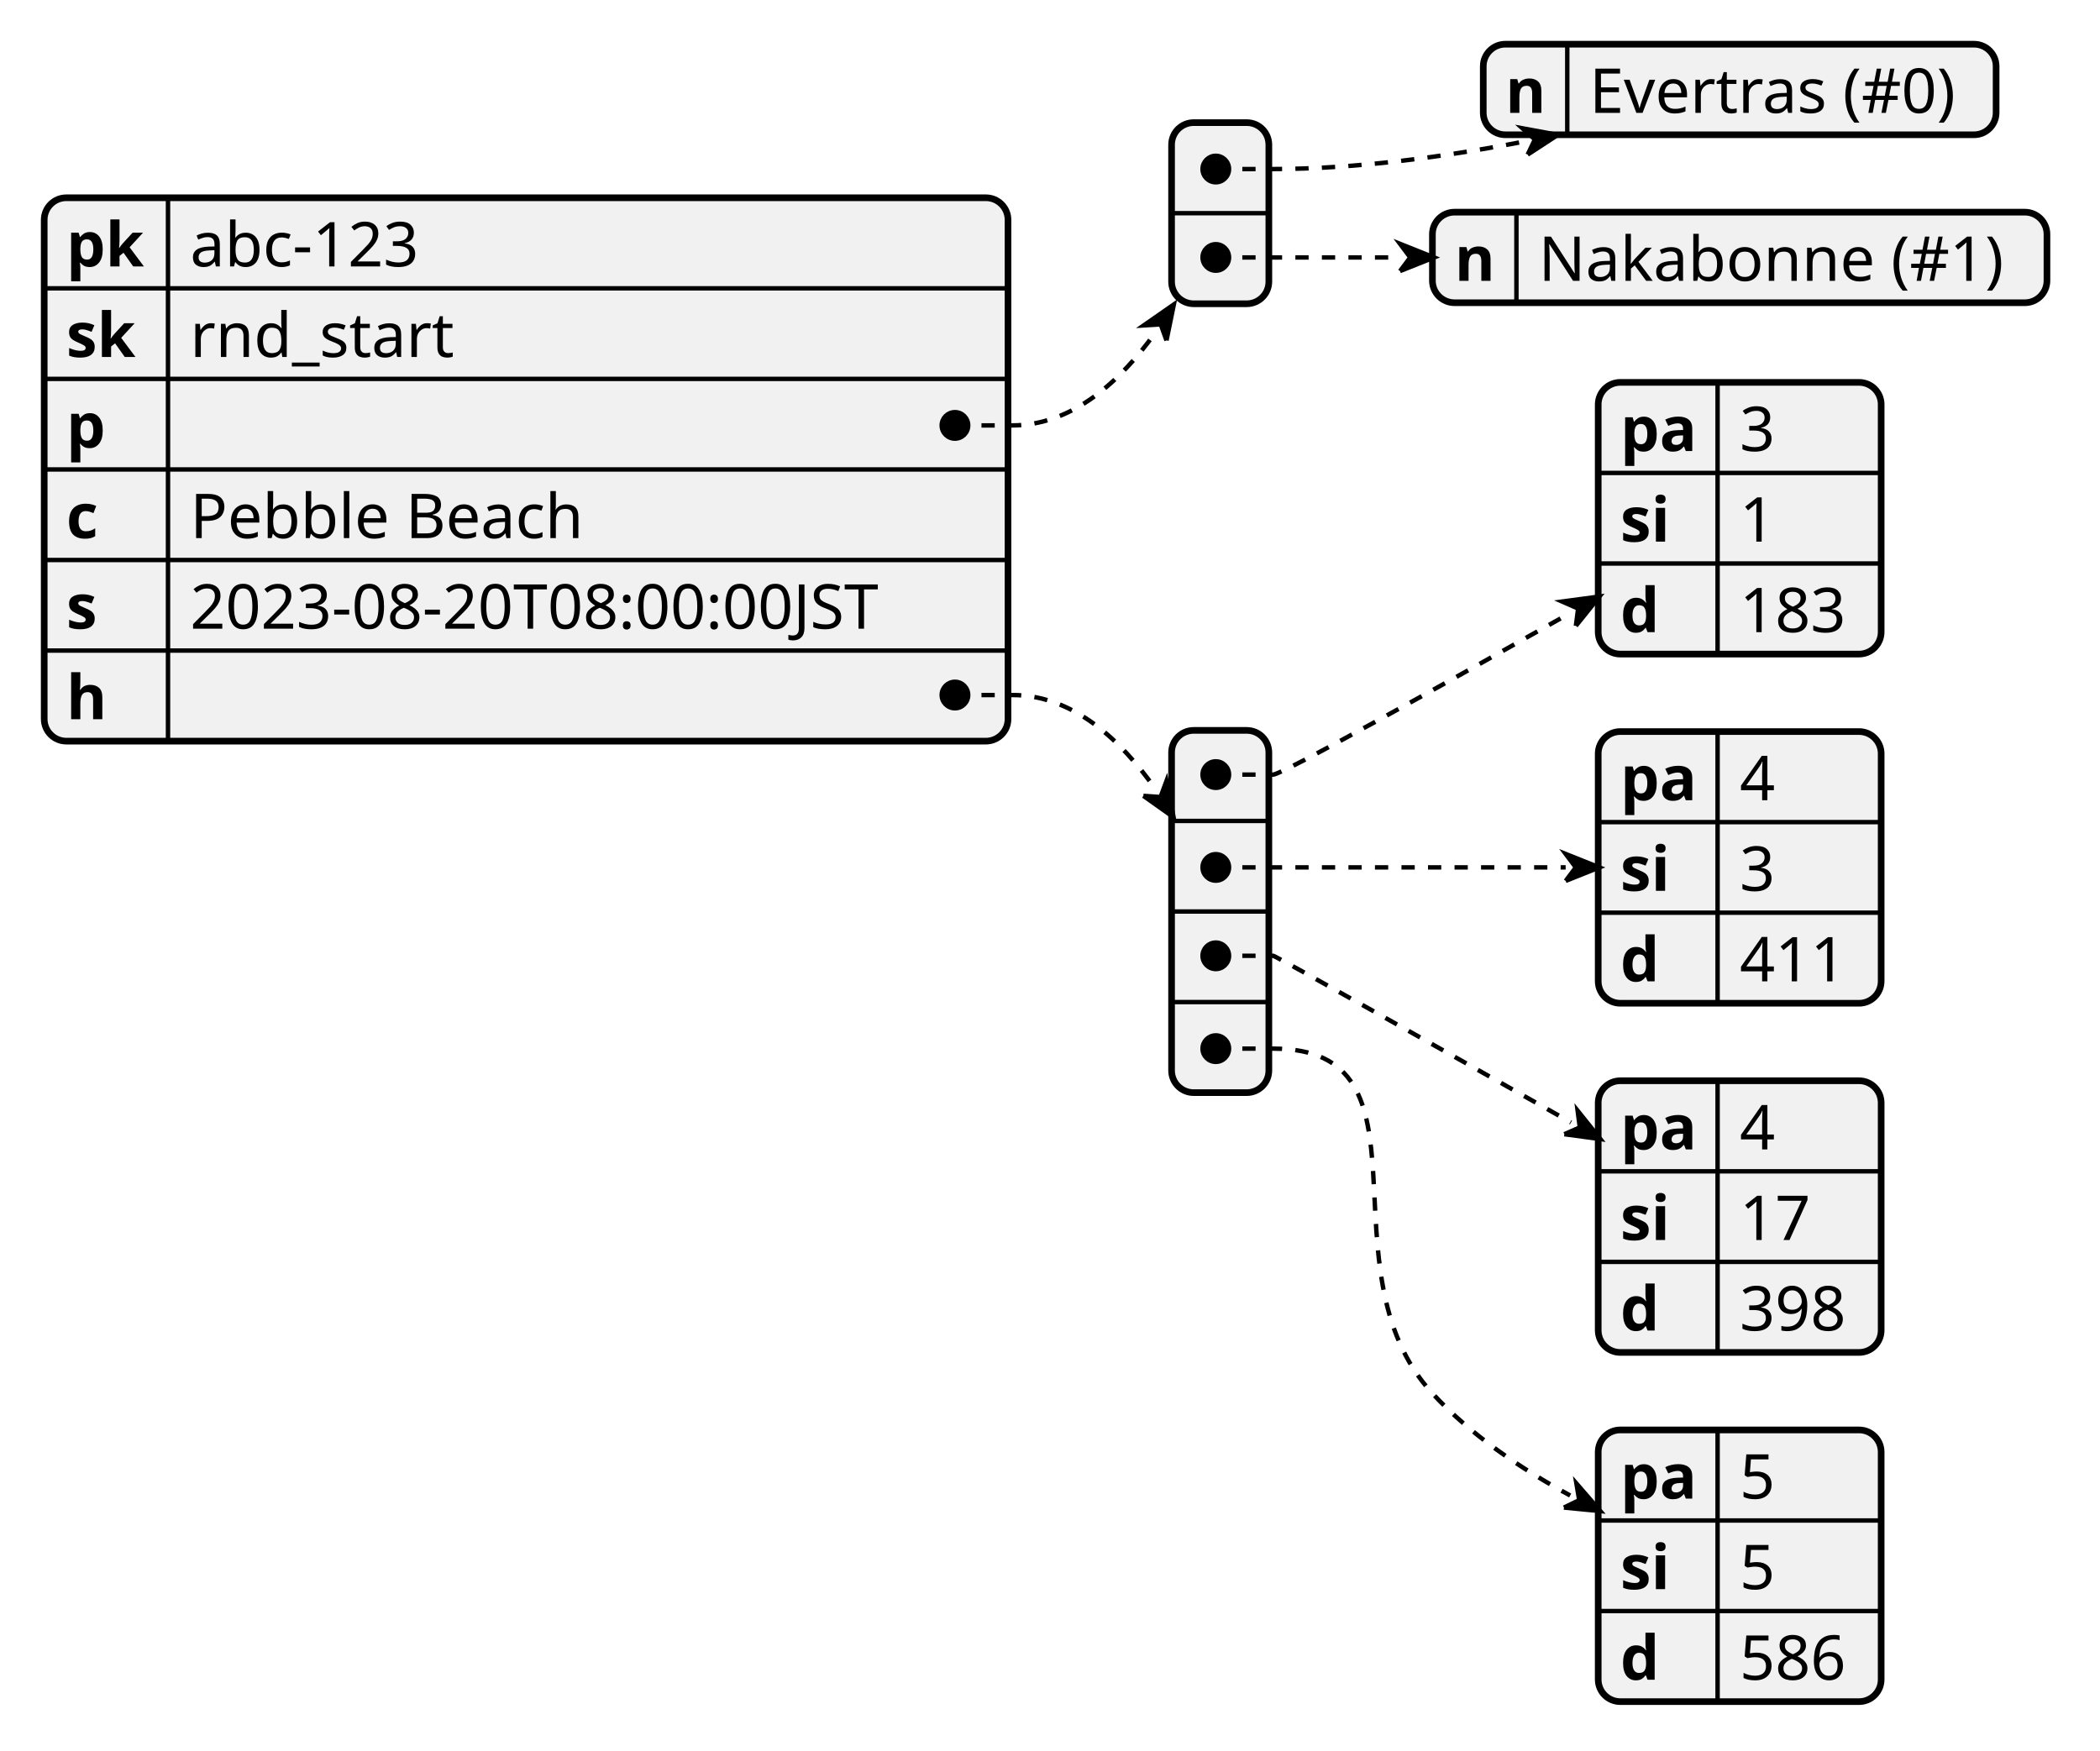
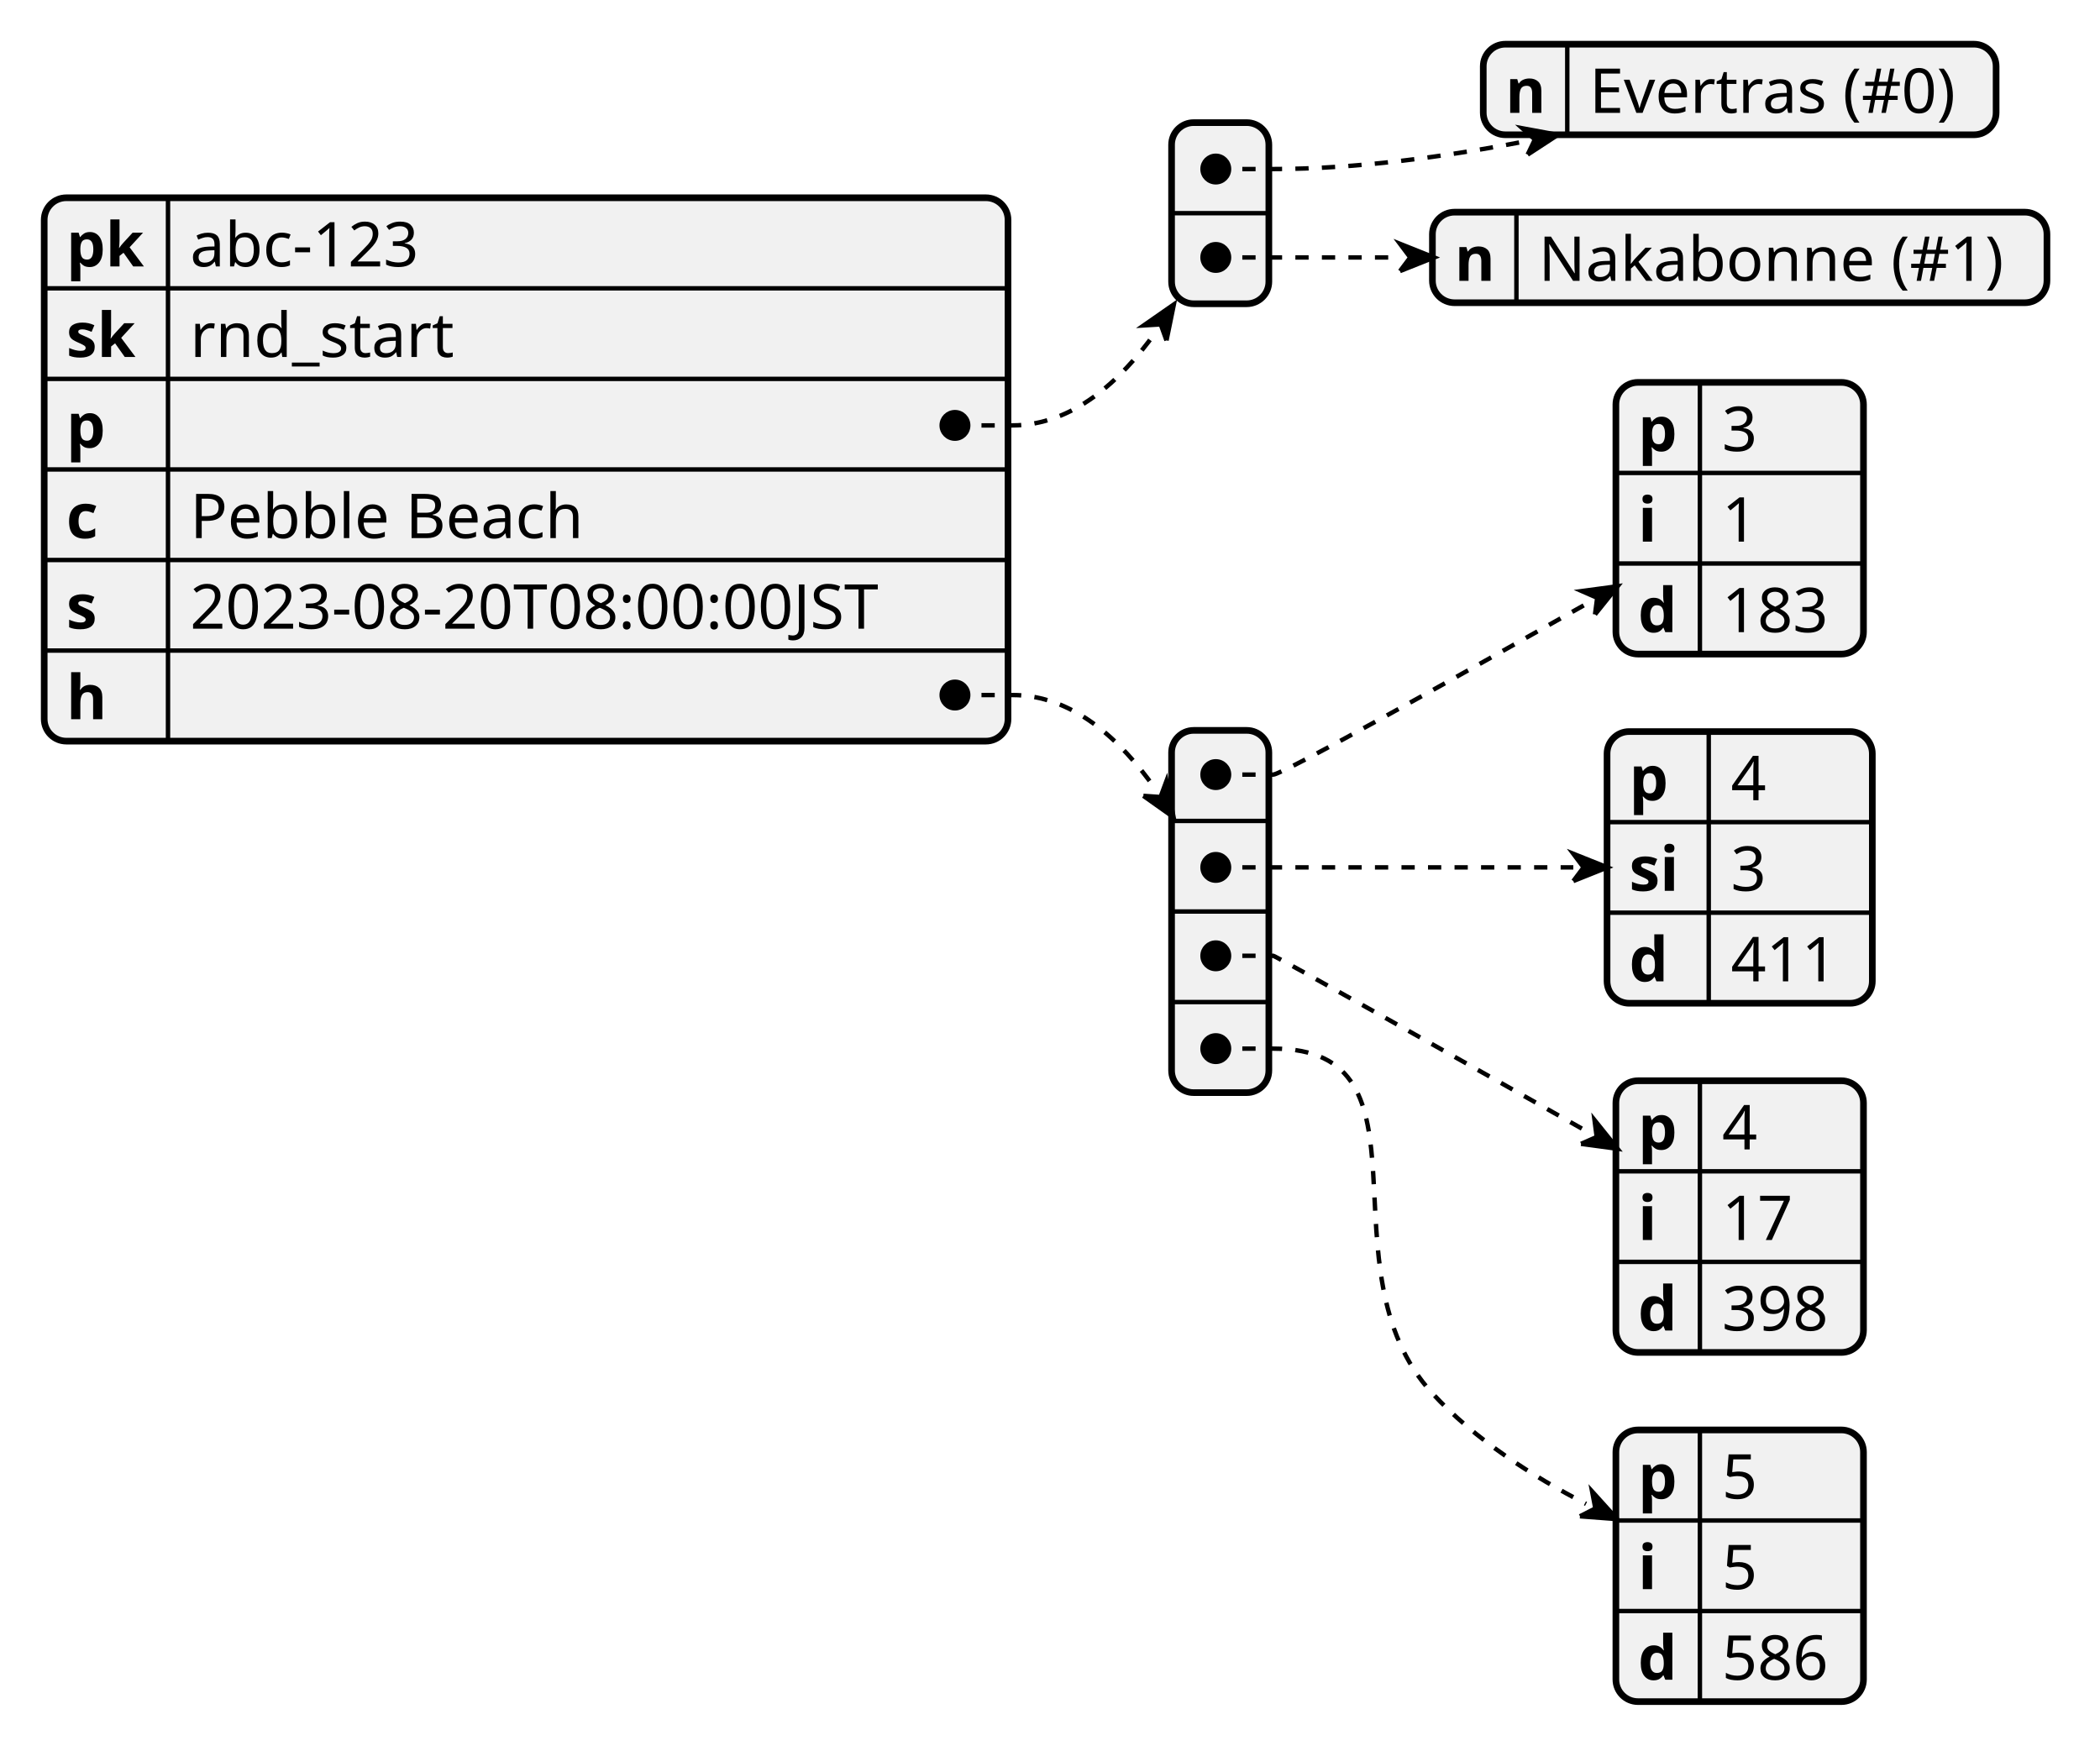
<svg xmlns="http://www.w3.org/2000/svg" contentStyleType="text/css" height="396px" preserveAspectRatio="none" style="width:475px;height:396px;background:#FFFFFF;" version="1.1" viewBox="0 0 475 396" width="475px" zoomAndPan="magnify">
  <defs />
  <g>
    <rect fill="#F1F1F1" height="122.93" rx="5" ry="5" style="stroke:#F1F1F1;stroke-width:1.5;" width="218" x="10" y="44.744" />
    <text fill="#000000" font-family="sans-serif" font-size="14" font-weight="bold" lengthAdjust="spacing" textLength="18" x="15" y="60.279">pk</text>
    <text fill="#000000" font-family="sans-serif" font-size="14" lengthAdjust="spacing" textLength="59" x="43" y="60.279">abc-123</text>
    <line style="stroke:#000000;stroke-width:1.0;" x1="38" x2="38" y1="44.744" y2="65.232" />
    <line style="stroke:#000000;stroke-width:1.0;" x1="10" x2="228" y1="65.232" y2="65.232" />
    <text fill="#000000" font-family="sans-serif" font-size="14" font-weight="bold" lengthAdjust="spacing" textLength="17" x="15" y="80.768">sk</text>
    <text fill="#000000" font-family="sans-serif" font-size="14" lengthAdjust="spacing" textLength="62" x="43" y="80.768">rnd_start</text>
    <line style="stroke:#000000;stroke-width:1.0;" x1="38" x2="38" y1="65.232" y2="85.721" />
    <line style="stroke:#000000;stroke-width:1.0;" x1="10" x2="228" y1="85.721" y2="85.721" />
    <text fill="#000000" font-family="sans-serif" font-size="14" font-weight="bold" lengthAdjust="spacing" textLength="9" x="15" y="101.256">p</text>
    <text fill="#000000" font-family="sans-serif" font-size="14" lengthAdjust="spacing" textLength="12" x="43" y="101.256">   </text>
    <line style="stroke:#000000;stroke-width:1.0;" x1="38" x2="38" y1="85.721" y2="106.209" />
    <line style="stroke:#000000;stroke-width:1.0;" x1="10" x2="228" y1="106.209" y2="106.209" />
    <text fill="#000000" font-family="sans-serif" font-size="14" font-weight="bold" lengthAdjust="spacing" textLength="7" x="15" y="121.744">c</text>
    <text fill="#000000" font-family="sans-serif" font-size="14" lengthAdjust="spacing" textLength="90" x="43" y="121.744">Pebble Beach</text>
    <line style="stroke:#000000;stroke-width:1.0;" x1="38" x2="38" y1="106.209" y2="126.697" />
    <line style="stroke:#000000;stroke-width:1.0;" x1="10" x2="228" y1="126.697" y2="126.697" />
    <text fill="#000000" font-family="sans-serif" font-size="14" font-weight="bold" lengthAdjust="spacing" textLength="8" x="15" y="142.232">s</text>
    <text fill="#000000" font-family="sans-serif" font-size="14" lengthAdjust="spacing" textLength="180" x="43" y="142.232">2023-08-20T08:00:00JST</text>
    <line style="stroke:#000000;stroke-width:1.0;" x1="38" x2="38" y1="126.697" y2="147.185" />
    <line style="stroke:#000000;stroke-width:1.0;" x1="10" x2="228" y1="147.185" y2="147.185" />
    <text fill="#000000" font-family="sans-serif" font-size="14" font-weight="bold" lengthAdjust="spacing" textLength="9" x="15" y="162.721">h</text>
    <text fill="#000000" font-family="sans-serif" font-size="14" lengthAdjust="spacing" textLength="12" x="43" y="162.721">   </text>
    <line style="stroke:#000000;stroke-width:1.0;" x1="38" x2="38" y1="147.185" y2="167.674" />
    <rect fill="none" height="122.93" rx="5" ry="5" style="stroke:#000000;stroke-width:1.5;" width="218" x="10" y="44.744" />
    <rect fill="#F1F1F1" height="40.977" rx="5" ry="5" style="stroke:#F1F1F1;stroke-width:1.5;" width="22" x="265" y="27.744" />
    <text fill="#000000" font-family="sans-serif" font-size="14" lengthAdjust="spacing" textLength="12" x="270" y="43.279">   </text>
    <line style="stroke:#000000;stroke-width:1.0;" x1="265" x2="287" y1="48.232" y2="48.232" />
    <text fill="#000000" font-family="sans-serif" font-size="14" lengthAdjust="spacing" textLength="12" x="270" y="63.768">   </text>
    <rect fill="none" height="40.977" rx="5" ry="5" style="stroke:#000000;stroke-width:1.5;" width="22" x="265" y="27.744" />
    <rect fill="#F1F1F1" height="20.488" rx="5" ry="5" style="stroke:#F1F1F1;stroke-width:1.5;" width="116" x="335.5" y="10" />
    <text fill="#000000" font-family="sans-serif" font-size="14" font-weight="bold" lengthAdjust="spacing" textLength="9" x="340.5" y="25.535">n</text>
    <text fill="#000000" font-family="sans-serif" font-size="14" lengthAdjust="spacing" textLength="87" x="359.5" y="25.535">Evertras (#0)</text>
    <line style="stroke:#000000;stroke-width:1.0;" x1="354.5" x2="354.5" y1="10" y2="30.488" />
    <rect fill="none" height="20.488" rx="5" ry="5" style="stroke:#000000;stroke-width:1.5;" width="116" x="335.5" y="10" />
    <rect fill="#F1F1F1" height="20.488" rx="5" ry="5" style="stroke:#F1F1F1;stroke-width:1.5;" width="139" x="324" y="48" />
    <text fill="#000000" font-family="sans-serif" font-size="14" font-weight="bold" lengthAdjust="spacing" textLength="9" x="329" y="63.535">n</text>
    <text fill="#000000" font-family="sans-serif" font-size="14" lengthAdjust="spacing" textLength="110" x="348" y="63.535">Nakabonne (#1)</text>
    <line style="stroke:#000000;stroke-width:1.0;" x1="343" x2="343" y1="48" y2="68.488" />
    <rect fill="none" height="20.488" rx="5" ry="5" style="stroke:#000000;stroke-width:1.5;" width="139" x="324" y="48" />
    <rect fill="#F1F1F1" height="81.953" rx="5" ry="5" style="stroke:#F1F1F1;stroke-width:1.5;" width="22" x="265" y="165.244" />
    <text fill="#000000" font-family="sans-serif" font-size="14" lengthAdjust="spacing" textLength="12" x="270" y="180.779">   </text>
    <line style="stroke:#000000;stroke-width:1.0;" x1="265" x2="287" y1="185.732" y2="185.732" />
    <text fill="#000000" font-family="sans-serif" font-size="14" lengthAdjust="spacing" textLength="12" x="270" y="201.268">   </text>
    <line style="stroke:#000000;stroke-width:1.0;" x1="265" x2="287" y1="206.221" y2="206.221" />
    <text fill="#000000" font-family="sans-serif" font-size="14" lengthAdjust="spacing" textLength="12" x="270" y="221.756">   </text>
    <line style="stroke:#000000;stroke-width:1.0;" x1="265" x2="287" y1="226.709" y2="226.709" />
    <text fill="#000000" font-family="sans-serif" font-size="14" lengthAdjust="spacing" textLength="12" x="270" y="242.244">   </text>
    <rect fill="none" height="81.953" rx="5" ry="5" style="stroke:#000000;stroke-width:1.5;" width="22" x="265" y="165.244" />
-     <rect fill="#F1F1F1" height="61.465" rx="5" ry="5" style="stroke:#F1F1F1;stroke-width:1.5;" width="64" x="361.5" y="86.512" />
-     <text fill="#000000" font-family="sans-serif" font-size="14" font-weight="bold" lengthAdjust="spacing" textLength="17" x="366.5" y="102.047">pa</text>
-     <text fill="#000000" font-family="sans-serif" font-size="14" lengthAdjust="spacing" textLength="9" x="393.5" y="102.047">3</text>
-     <line style="stroke:#000000;stroke-width:1.0;" x1="388.5" x2="388.5" y1="86.512" y2="107" />
-     <line style="stroke:#000000;stroke-width:1.0;" x1="361.5" x2="425.5" y1="107" y2="107" />
-     <text fill="#000000" font-family="sans-serif" font-size="14" font-weight="bold" lengthAdjust="spacing" textLength="13" x="366.5" y="122.535">si</text>
-     <text fill="#000000" font-family="sans-serif" font-size="14" lengthAdjust="spacing" textLength="9" x="393.5" y="122.535">1</text>
-     <line style="stroke:#000000;stroke-width:1.0;" x1="388.5" x2="388.5" y1="107" y2="127.488" />
-     <line style="stroke:#000000;stroke-width:1.0;" x1="361.5" x2="425.5" y1="127.488" y2="127.488" />
-     <text fill="#000000" font-family="sans-serif" font-size="14" font-weight="bold" lengthAdjust="spacing" textLength="9" x="366.5" y="143.023">d</text>
-     <text fill="#000000" font-family="sans-serif" font-size="14" lengthAdjust="spacing" textLength="27" x="393.5" y="143.023">183</text>
-     <line style="stroke:#000000;stroke-width:1.0;" x1="388.5" x2="388.5" y1="127.488" y2="147.977" />
-     <rect fill="none" height="61.465" rx="5" ry="5" style="stroke:#000000;stroke-width:1.5;" width="64" x="361.5" y="86.512" />
-     <rect fill="#F1F1F1" height="61.465" rx="5" ry="5" style="stroke:#F1F1F1;stroke-width:1.5;" width="64" x="361.5" y="165.512" />
-     <text fill="#000000" font-family="sans-serif" font-size="14" font-weight="bold" lengthAdjust="spacing" textLength="17" x="366.5" y="181.047">pa</text>
-     <text fill="#000000" font-family="sans-serif" font-size="14" lengthAdjust="spacing" textLength="9" x="393.5" y="181.047">4</text>
-     <line style="stroke:#000000;stroke-width:1.0;" x1="388.5" x2="388.5" y1="165.512" y2="186" />
-     <line style="stroke:#000000;stroke-width:1.0;" x1="361.5" x2="425.5" y1="186" y2="186" />
-     <text fill="#000000" font-family="sans-serif" font-size="14" font-weight="bold" lengthAdjust="spacing" textLength="13" x="366.5" y="201.535">si</text>
-     <text fill="#000000" font-family="sans-serif" font-size="14" lengthAdjust="spacing" textLength="9" x="393.5" y="201.535">3</text>
-     <line style="stroke:#000000;stroke-width:1.0;" x1="388.5" x2="388.5" y1="186" y2="206.488" />
-     <line style="stroke:#000000;stroke-width:1.0;" x1="361.5" x2="425.5" y1="206.488" y2="206.488" />
-     <text fill="#000000" font-family="sans-serif" font-size="14" font-weight="bold" lengthAdjust="spacing" textLength="9" x="366.5" y="222.023">d</text>
-     <text fill="#000000" font-family="sans-serif" font-size="14" lengthAdjust="spacing" textLength="27" x="393.5" y="222.023">411</text>
-     <line style="stroke:#000000;stroke-width:1.0;" x1="388.5" x2="388.5" y1="206.488" y2="226.977" />
-     <rect fill="none" height="61.465" rx="5" ry="5" style="stroke:#000000;stroke-width:1.5;" width="64" x="361.5" y="165.512" />
-     <rect fill="#F1F1F1" height="61.465" rx="5" ry="5" style="stroke:#F1F1F1;stroke-width:1.5;" width="64" x="361.5" y="244.512" />
-     <text fill="#000000" font-family="sans-serif" font-size="14" font-weight="bold" lengthAdjust="spacing" textLength="17" x="366.5" y="260.047">pa</text>
-     <text fill="#000000" font-family="sans-serif" font-size="14" lengthAdjust="spacing" textLength="9" x="393.5" y="260.047">4</text>
-     <line style="stroke:#000000;stroke-width:1.0;" x1="388.5" x2="388.5" y1="244.512" y2="265" />
-     <line style="stroke:#000000;stroke-width:1.0;" x1="361.5" x2="425.5" y1="265" y2="265" />
-     <text fill="#000000" font-family="sans-serif" font-size="14" font-weight="bold" lengthAdjust="spacing" textLength="13" x="366.5" y="280.535">si</text>
-     <text fill="#000000" font-family="sans-serif" font-size="14" lengthAdjust="spacing" textLength="18" x="393.5" y="280.535">17</text>
-     <line style="stroke:#000000;stroke-width:1.0;" x1="388.5" x2="388.5" y1="265" y2="285.488" />
-     <line style="stroke:#000000;stroke-width:1.0;" x1="361.5" x2="425.5" y1="285.488" y2="285.488" />
-     <text fill="#000000" font-family="sans-serif" font-size="14" font-weight="bold" lengthAdjust="spacing" textLength="9" x="366.5" y="301.023">d</text>
-     <text fill="#000000" font-family="sans-serif" font-size="14" lengthAdjust="spacing" textLength="27" x="393.5" y="301.023">398</text>
-     <line style="stroke:#000000;stroke-width:1.0;" x1="388.5" x2="388.5" y1="285.488" y2="305.977" />
-     <rect fill="none" height="61.465" rx="5" ry="5" style="stroke:#000000;stroke-width:1.5;" width="64" x="361.5" y="244.512" />
-     <rect fill="#F1F1F1" height="61.465" rx="5" ry="5" style="stroke:#F1F1F1;stroke-width:1.5;" width="64" x="361.5" y="323.512" />
-     <text fill="#000000" font-family="sans-serif" font-size="14" font-weight="bold" lengthAdjust="spacing" textLength="17" x="366.5" y="339.047">pa</text>
-     <text fill="#000000" font-family="sans-serif" font-size="14" lengthAdjust="spacing" textLength="9" x="393.5" y="339.047">5</text>
-     <line style="stroke:#000000;stroke-width:1.0;" x1="388.5" x2="388.5" y1="323.512" y2="344" />
-     <line style="stroke:#000000;stroke-width:1.0;" x1="361.5" x2="425.5" y1="344" y2="344" />
-     <text fill="#000000" font-family="sans-serif" font-size="14" font-weight="bold" lengthAdjust="spacing" textLength="13" x="366.5" y="359.535">si</text>
-     <text fill="#000000" font-family="sans-serif" font-size="14" lengthAdjust="spacing" textLength="9" x="393.5" y="359.535">5</text>
-     <line style="stroke:#000000;stroke-width:1.0;" x1="388.5" x2="388.5" y1="344" y2="364.488" />
-     <line style="stroke:#000000;stroke-width:1.0;" x1="361.5" x2="425.5" y1="364.488" y2="364.488" />
-     <text fill="#000000" font-family="sans-serif" font-size="14" font-weight="bold" lengthAdjust="spacing" textLength="9" x="366.5" y="380.023">d</text>
-     <text fill="#000000" font-family="sans-serif" font-size="14" lengthAdjust="spacing" textLength="27" x="393.5" y="380.023">586</text>
-     <line style="stroke:#000000;stroke-width:1.0;" x1="388.5" x2="388.5" y1="364.488" y2="384.977" />
-     <rect fill="none" height="61.465" rx="5" ry="5" style="stroke:#000000;stroke-width:1.5;" width="64" x="361.5" y="323.512" />
+     <rect fill="#F1F1F1" height="61.465" rx="5" ry="5" style="stroke:#F1F1F1;stroke-width:1.5;" width="56" x="365.5" y="86.512" />
+     <text fill="#000000" font-family="sans-serif" font-size="14" font-weight="bold" lengthAdjust="spacing" textLength="9" x="370.5" y="102.047">p</text>
+     <text fill="#000000" font-family="sans-serif" font-size="14" lengthAdjust="spacing" textLength="9" x="389.5" y="102.047">3</text>
+     <line style="stroke:#000000;stroke-width:1.0;" x1="384.5" x2="384.5" y1="86.512" y2="107" />
+     <line style="stroke:#000000;stroke-width:1.0;" x1="365.5" x2="421.5" y1="107" y2="107" />
+     <text fill="#000000" font-family="sans-serif" font-size="14" font-weight="bold" lengthAdjust="spacing" textLength="5" x="370.5" y="122.535">i</text>
+     <text fill="#000000" font-family="sans-serif" font-size="14" lengthAdjust="spacing" textLength="9" x="389.5" y="122.535">1</text>
+     <line style="stroke:#000000;stroke-width:1.0;" x1="384.5" x2="384.5" y1="107" y2="127.488" />
+     <line style="stroke:#000000;stroke-width:1.0;" x1="365.5" x2="421.5" y1="127.488" y2="127.488" />
+     <text fill="#000000" font-family="sans-serif" font-size="14" font-weight="bold" lengthAdjust="spacing" textLength="9" x="370.5" y="143.023">d</text>
+     <text fill="#000000" font-family="sans-serif" font-size="14" lengthAdjust="spacing" textLength="27" x="389.5" y="143.023">183</text>
+     <line style="stroke:#000000;stroke-width:1.0;" x1="384.5" x2="384.5" y1="127.488" y2="147.977" />
+     <rect fill="none" height="61.465" rx="5" ry="5" style="stroke:#000000;stroke-width:1.5;" width="56" x="365.5" y="86.512" />
+     <rect fill="#F1F1F1" height="61.465" rx="5" ry="5" style="stroke:#F1F1F1;stroke-width:1.5;" width="60" x="363.5" y="165.512" />
+     <text fill="#000000" font-family="sans-serif" font-size="14" font-weight="bold" lengthAdjust="spacing" textLength="9" x="368.5" y="181.047">p</text>
+     <text fill="#000000" font-family="sans-serif" font-size="14" lengthAdjust="spacing" textLength="9" x="391.5" y="181.047">4</text>
+     <line style="stroke:#000000;stroke-width:1.0;" x1="386.5" x2="386.5" y1="165.512" y2="186" />
+     <line style="stroke:#000000;stroke-width:1.0;" x1="363.5" x2="423.5" y1="186" y2="186" />
+     <text fill="#000000" font-family="sans-serif" font-size="14" font-weight="bold" lengthAdjust="spacing" textLength="13" x="368.5" y="201.535">si</text>
+     <text fill="#000000" font-family="sans-serif" font-size="14" lengthAdjust="spacing" textLength="9" x="391.5" y="201.535">3</text>
+     <line style="stroke:#000000;stroke-width:1.0;" x1="386.5" x2="386.5" y1="186" y2="206.488" />
+     <line style="stroke:#000000;stroke-width:1.0;" x1="363.5" x2="423.5" y1="206.488" y2="206.488" />
+     <text fill="#000000" font-family="sans-serif" font-size="14" font-weight="bold" lengthAdjust="spacing" textLength="9" x="368.5" y="222.023">d</text>
+     <text fill="#000000" font-family="sans-serif" font-size="14" lengthAdjust="spacing" textLength="27" x="391.5" y="222.023">411</text>
+     <line style="stroke:#000000;stroke-width:1.0;" x1="386.5" x2="386.5" y1="206.488" y2="226.977" />
+     <rect fill="none" height="61.465" rx="5" ry="5" style="stroke:#000000;stroke-width:1.5;" width="60" x="363.5" y="165.512" />
+     <rect fill="#F1F1F1" height="61.465" rx="5" ry="5" style="stroke:#F1F1F1;stroke-width:1.5;" width="56" x="365.5" y="244.512" />
+     <text fill="#000000" font-family="sans-serif" font-size="14" font-weight="bold" lengthAdjust="spacing" textLength="9" x="370.5" y="260.047">p</text>
+     <text fill="#000000" font-family="sans-serif" font-size="14" lengthAdjust="spacing" textLength="9" x="389.5" y="260.047">4</text>
+     <line style="stroke:#000000;stroke-width:1.0;" x1="384.5" x2="384.5" y1="244.512" y2="265" />
+     <line style="stroke:#000000;stroke-width:1.0;" x1="365.5" x2="421.5" y1="265" y2="265" />
+     <text fill="#000000" font-family="sans-serif" font-size="14" font-weight="bold" lengthAdjust="spacing" textLength="5" x="370.5" y="280.535">i</text>
+     <text fill="#000000" font-family="sans-serif" font-size="14" lengthAdjust="spacing" textLength="18" x="389.5" y="280.535">17</text>
+     <line style="stroke:#000000;stroke-width:1.0;" x1="384.5" x2="384.5" y1="265" y2="285.488" />
+     <line style="stroke:#000000;stroke-width:1.0;" x1="365.5" x2="421.5" y1="285.488" y2="285.488" />
+     <text fill="#000000" font-family="sans-serif" font-size="14" font-weight="bold" lengthAdjust="spacing" textLength="9" x="370.5" y="301.023">d</text>
+     <text fill="#000000" font-family="sans-serif" font-size="14" lengthAdjust="spacing" textLength="27" x="389.5" y="301.023">398</text>
+     <line style="stroke:#000000;stroke-width:1.0;" x1="384.5" x2="384.5" y1="285.488" y2="305.977" />
+     <rect fill="none" height="61.465" rx="5" ry="5" style="stroke:#000000;stroke-width:1.5;" width="56" x="365.5" y="244.512" />
+     <rect fill="#F1F1F1" height="61.465" rx="5" ry="5" style="stroke:#F1F1F1;stroke-width:1.5;" width="56" x="365.5" y="323.512" />
+     <text fill="#000000" font-family="sans-serif" font-size="14" font-weight="bold" lengthAdjust="spacing" textLength="9" x="370.5" y="339.047">p</text>
+     <text fill="#000000" font-family="sans-serif" font-size="14" lengthAdjust="spacing" textLength="9" x="389.5" y="339.047">5</text>
+     <line style="stroke:#000000;stroke-width:1.0;" x1="384.5" x2="384.5" y1="323.512" y2="344" />
+     <line style="stroke:#000000;stroke-width:1.0;" x1="365.5" x2="421.5" y1="344" y2="344" />
+     <text fill="#000000" font-family="sans-serif" font-size="14" font-weight="bold" lengthAdjust="spacing" textLength="5" x="370.5" y="359.535">i</text>
+     <text fill="#000000" font-family="sans-serif" font-size="14" lengthAdjust="spacing" textLength="9" x="389.5" y="359.535">5</text>
+     <line style="stroke:#000000;stroke-width:1.0;" x1="384.5" x2="384.5" y1="344" y2="364.488" />
+     <line style="stroke:#000000;stroke-width:1.0;" x1="365.5" x2="421.5" y1="364.488" y2="364.488" />
+     <text fill="#000000" font-family="sans-serif" font-size="14" font-weight="bold" lengthAdjust="spacing" textLength="9" x="370.5" y="380.023">d</text>
+     <text fill="#000000" font-family="sans-serif" font-size="14" lengthAdjust="spacing" textLength="27" x="389.5" y="380.023">586</text>
+     <line style="stroke:#000000;stroke-width:1.0;" x1="384.5" x2="384.5" y1="364.488" y2="384.977" />
+     <rect fill="none" height="61.465" rx="5" ry="5" style="stroke:#000000;stroke-width:1.5;" width="56" x="365.5" y="323.512" />
    <path d="M275,38.244 L288,38.244 C306.772,38.244 327.165,35.414 344.942,31.999 " fill="none" style="stroke:#000000;stroke-width:1.0;stroke-dasharray:3.0,3.0;" />
    <path d="M345.539,34.978 L347.176,31.551 L344.345,29.021 L352.388,30.506 L345.539,34.978 " fill="#000000" style="stroke:#000000;stroke-width:1.0;" />
    <ellipse cx="275" cy="38.244" fill="#000000" rx="3" ry="3" style="stroke:#000000;stroke-width:1.0;" />
    <path d="M275,58.244 L288,58.244 C297.278,58.244 307.016,58.244 316.666,58.244 " fill="none" style="stroke:#000000;stroke-width:1.0;stroke-dasharray:3.0,3.0;" />
    <path d="M316.666,61.328 L318.979,58.244 L316.666,55.16 L324.376,58.244 L316.666,61.328 " fill="#000000" style="stroke:#000000;stroke-width:1.0;" />
    <ellipse cx="275" cy="58.244" fill="#000000" rx="3" ry="3" style="stroke:#000000;stroke-width:1.0;" />
    <path d="M216,96.244 L229,96.244 C242.578,96.244 253.46,86.213 261.273,75.322 " fill="none" style="stroke:#000000;stroke-width:1.0;stroke-dasharray:3.0,3.0;" />
    <path d="M263.85,77.019 L262.546,73.389 L258.696,73.624 L265.515,68.879 L263.85,77.019 " fill="#000000" style="stroke:#000000;stroke-width:1.0;" />
    <ellipse cx="216" cy="96.244" fill="#000000" rx="3" ry="3" style="stroke:#000000;stroke-width:1.0;" />
-     <path d="M275,175.244 L288,175.244 C289.952,175.244 325.654,155.338 354.892,138.849 " fill="none" style="stroke:#000000;stroke-width:1.0;stroke-dasharray:3.0,3.0;" />
-     <path d="M356.447,141.603 L356.958,137.683 L353.337,136.094 L361.779,134.961 L356.447,141.603 " fill="#000000" style="stroke:#000000;stroke-width:1.0;" />
+     <path d="M275,175.244 L288,175.244 C290.051,175.244 329.362,153.268 359.285,136.37 " fill="none" style="stroke:#000000;stroke-width:1.0;stroke-dasharray:3.0,3.0;" />
+     <path d="M360.779,139.013 L361.268,135.249 L357.791,133.727 L365.893,132.635 L360.779,139.013 " fill="#000000" style="stroke:#000000;stroke-width:1.0;" />
    <ellipse cx="275" cy="175.244" fill="#000000" rx="3" ry="3" style="stroke:#000000;stroke-width:1.0;" />
-     <path d="M275,196.244 L288,196.244 C309.886,196.244 334.339,196.244 354.137,196.244 " fill="none" style="stroke:#000000;stroke-width:1.0;stroke-dasharray:3.0,3.0;" />
-     <path d="M354.137,199.293 L356.423,196.244 L354.137,193.196 L361.758,196.244 L354.137,199.293 " fill="#000000" style="stroke:#000000;stroke-width:1.0;" />
+     <path d="M275,196.244 L288,196.244 C310.53,196.244 335.779,196.244 355.871,196.244 " fill="none" style="stroke:#000000;stroke-width:1.0;stroke-dasharray:3.0,3.0;" />
+     <path d="M355.871,199.328 L358.184,196.244 L355.871,193.16 L363.581,196.244 L355.871,199.328 " fill="#000000" style="stroke:#000000;stroke-width:1.0;" />
    <ellipse cx="275" cy="196.244" fill="#000000" rx="3" ry="3" style="stroke:#000000;stroke-width:1.0;" />
-     <path d="M275,216.244 L288,216.244 C288.497,216.244 325.422,237.045 355.341,253.945 " fill="none" style="stroke:#000000;stroke-width:1.0;stroke-dasharray:3.0,3.0;" />
-     <path d="M353.838,256.605 L357.336,255.072 L356.844,251.285 L361.99,257.702 L353.838,256.605 " fill="#000000" style="stroke:#000000;stroke-width:1.0;" />
+     <path d="M275,216.244 L288,216.244 C288.518,216.244 328.651,238.864 359.142,256.092 " fill="none" style="stroke:#000000;stroke-width:1.0;stroke-dasharray:3.0,3.0;" />
+     <path d="M357.62,258.785 L361.161,257.234 L360.663,253.4 L365.873,259.897 L357.62,258.785 " fill="#000000" style="stroke:#000000;stroke-width:1.0;" />
    <ellipse cx="275" cy="216.244" fill="#000000" rx="3" ry="3" style="stroke:#000000;stroke-width:1.0;" />
-     <path d="M275,237.244 L288,237.244 C326.181,237.244 298.132,287.162 324,315.244 C332.647,324.631 344.085,332.336 355.158,338.344 " fill="none" style="stroke:#000000;stroke-width:1.0;stroke-dasharray:3.0,3.0;" />
-     <path d="M353.749,341.072 L357.203,339.401 L356.567,335.617 L361.976,341.867 L353.749,341.072 " fill="#000000" style="stroke:#000000;stroke-width:1.0;" />
+     <path d="M275,237.244 L288,237.244 C326.181,237.244 298.132,287.162 324,315.244 C333.586,325.65 346.602,333.989 358.747,340.242 " fill="none" style="stroke:#000000;stroke-width:1.0;stroke-dasharray:3.0,3.0;" />
+     <path d="M357.371,343.049 L360.853,341.274 L360.123,337.435 L365.765,343.682 L357.371,343.049 " fill="#000000" style="stroke:#000000;stroke-width:1.0;" />
    <ellipse cx="275" cy="237.244" fill="#000000" rx="3" ry="3" style="stroke:#000000;stroke-width:1.0;" />
    <path d="M216,157.244 L229,157.244 C242.627,157.244 253.464,167.339 261.235,178.364 " fill="none" style="stroke:#000000;stroke-width:1.0;stroke-dasharray:3.0,3.0;" />
    <path d="M258.623,180.052 L262.501,180.323 L263.847,176.677 L265.455,184.895 L258.623,180.052 " fill="#000000" style="stroke:#000000;stroke-width:1.0;" />
    <ellipse cx="216" cy="157.244" fill="#000000" rx="3" ry="3" style="stroke:#000000;stroke-width:1.0;" />
  </g>
</svg>
